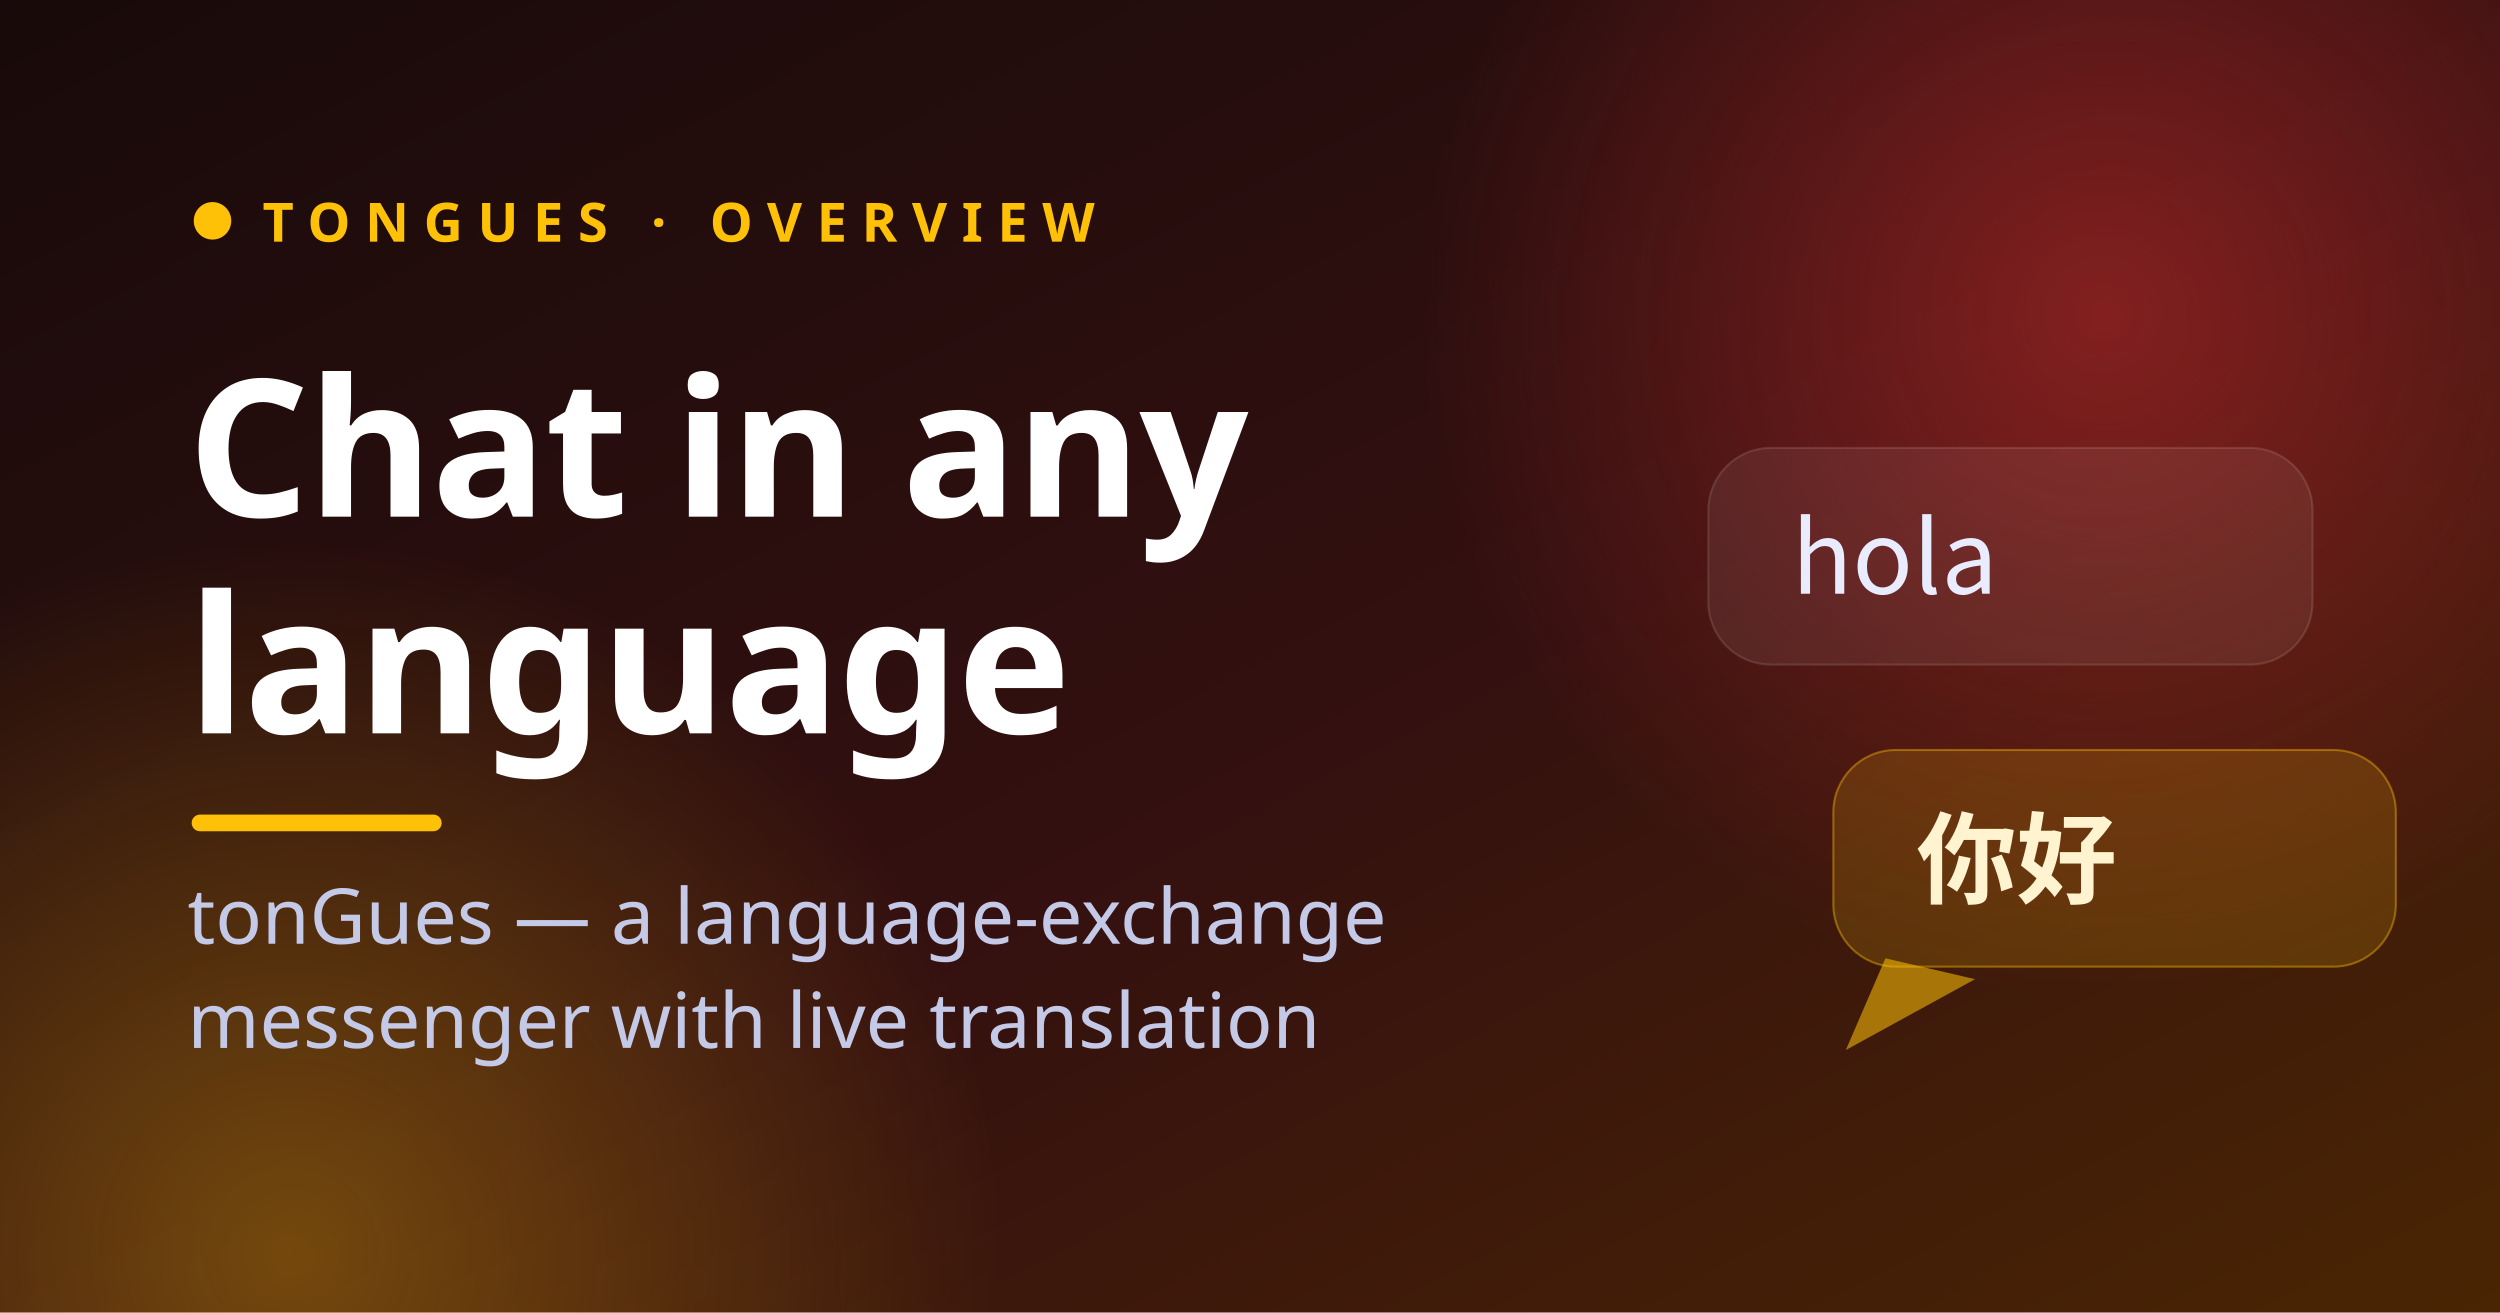
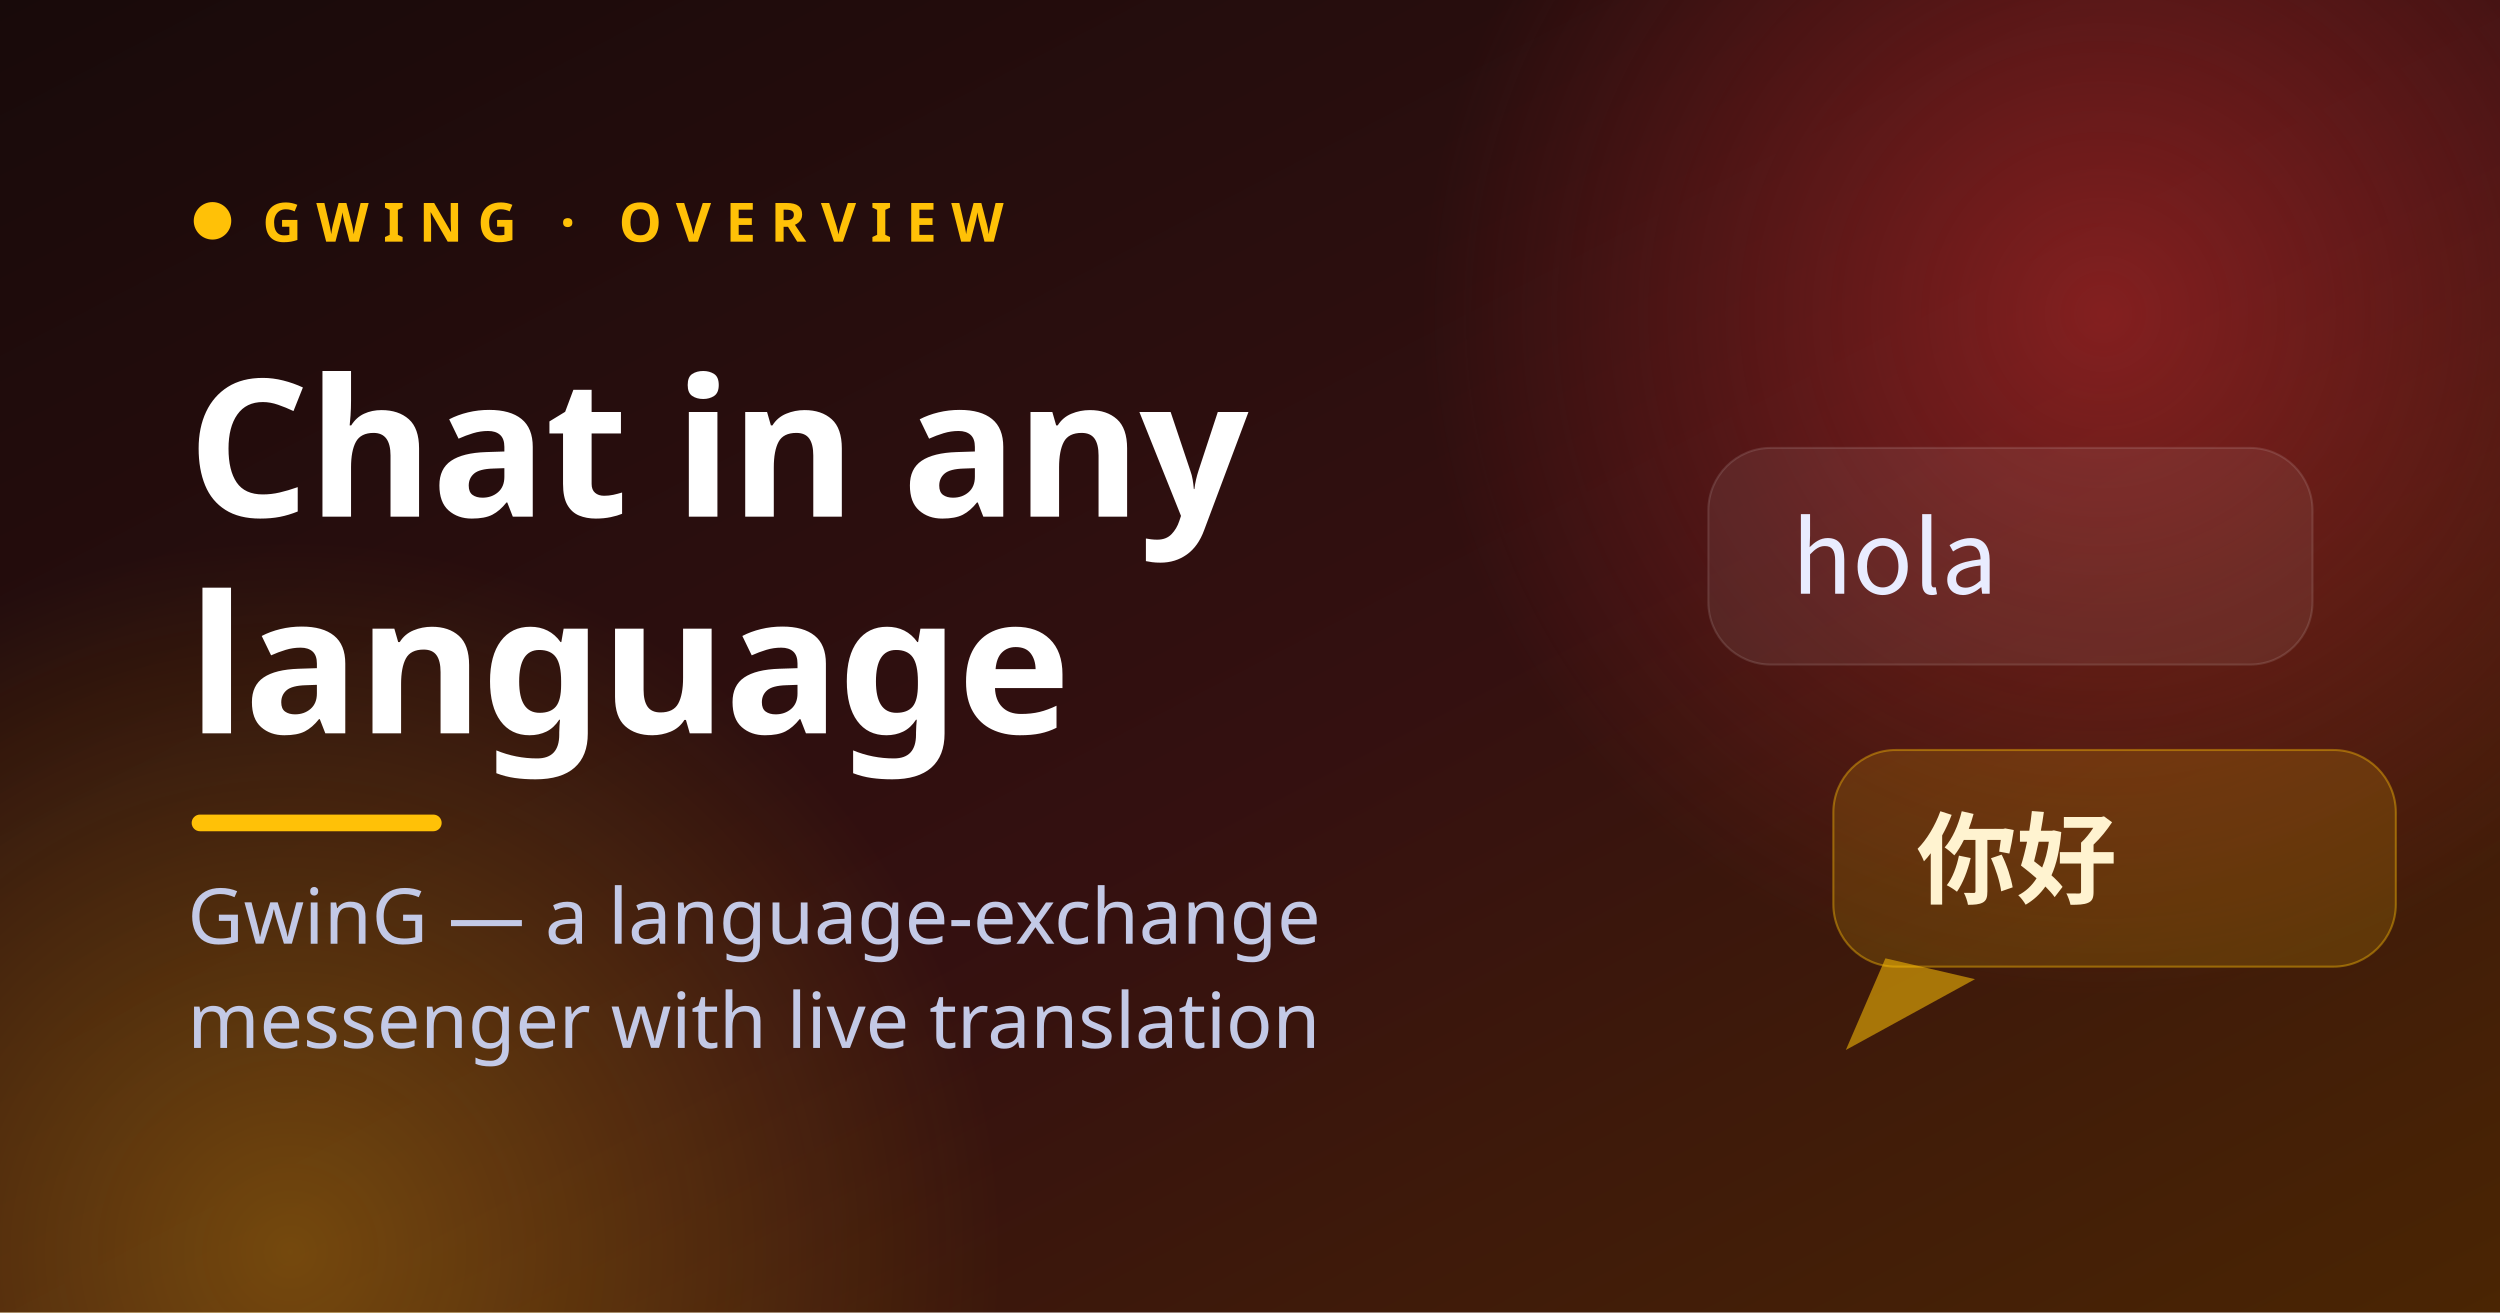
<svg xmlns="http://www.w3.org/2000/svg" width="1200" height="630" viewBox="0 0 1200 630">
  <defs>
    <linearGradient id="bg" x1="0%" y1="0%" x2="100%" y2="100%">
      <stop offset="0%" stop-color="#180a0a" />
      <stop offset="55%" stop-color="#341010" />
      <stop offset="100%" stop-color="#4a2503" />
    </linearGradient>
    <radialGradient id="glow" cx="50%" cy="50%" r="50%">
      <stop offset="0%" stop-color="#d32f2f" stop-opacity="0.5" />
      <stop offset="100%" stop-color="#d32f2f" stop-opacity="0" />
    </radialGradient>
    <radialGradient id="glow2" cx="50%" cy="50%" r="50%">
      <stop offset="0%" stop-color="#ffc107" stop-opacity="0.32" />
      <stop offset="100%" stop-color="#ffc107" stop-opacity="0" />
    </radialGradient>
  </defs>
  <rect width="1200" height="630" fill="url(#bg)" />
  <circle cx="1010" cy="150" r="330" fill="url(#glow)" />
  <circle cx="140" cy="600" r="340" fill="url(#glow2)" />
  <g>
    <rect x="820" y="215" width="290" height="104" rx="30" fill="#ffffff" fill-opacity="0.07" stroke="#ffffff" stroke-opacity="0.12" />
    <text x="860" y="285" font-family="Noto Sans CJK SC, Noto Sans, sans-serif" font-size="48" font-weight="500" fill="#e9ecff">hola</text>
    <rect x="880" y="360" width="270" height="104" rx="30" fill="#ffc107" fill-opacity="0.16" stroke="#ffc107" stroke-opacity="0.4" />
    <text x="920" y="430" font-family="Noto Sans CJK SC, Noto Sans, sans-serif" font-size="48" font-weight="600" fill="#fff3d0">你好</text>
    <path d="M905 460 L886 504 L948 470 Z" fill="#ffc107" fill-opacity="0.55" />
  </g>
  <circle cx="102" cy="106" r="9" fill="#ffc107" />
-   <text x="126" y="116" font-family="Noto Sans, Liberation Sans, DejaVu Sans, sans-serif" font-size="26" font-weight="700" letter-spacing="7" fill="#ffc107">TONGUES · OVERVIEW</text>
+   <text x="126" y="116" font-family="Noto Sans, Liberation Sans, DejaVu Sans, sans-serif" font-size="26" font-weight="700" letter-spacing="7" fill="#ffc107">GWING · OVERVIEW</text>
  <text x="90" y="248" font-family="Noto Sans, Liberation Sans, DejaVu Sans, sans-serif" font-size="92" font-weight="800" fill="#ffffff" letter-spacing="-1">Chat in any</text>
  <text x="90" y="352" font-family="Noto Sans, Liberation Sans, DejaVu Sans, sans-serif" font-size="92" font-weight="800" fill="#ffffff" letter-spacing="-1">language</text>
  <rect x="92" y="391" width="120" height="8" rx="4" fill="#ffc107" />
-   <text x="90" y="453" font-family="Noto Sans, Liberation Sans, DejaVu Sans, sans-serif" font-size="37" font-weight="400" fill="#c3c9e6">tonGues — a language-exchange</text>
+   <text x="90" y="453" font-family="Noto Sans, Liberation Sans, DejaVu Sans, sans-serif" font-size="37" font-weight="400" fill="#c3c9e6">GwinG — a language-exchange</text>
  <text x="90" y="503" font-family="Noto Sans, Liberation Sans, DejaVu Sans, sans-serif" font-size="37" font-weight="400" fill="#c3c9e6">messenger with live translation</text>
</svg>
